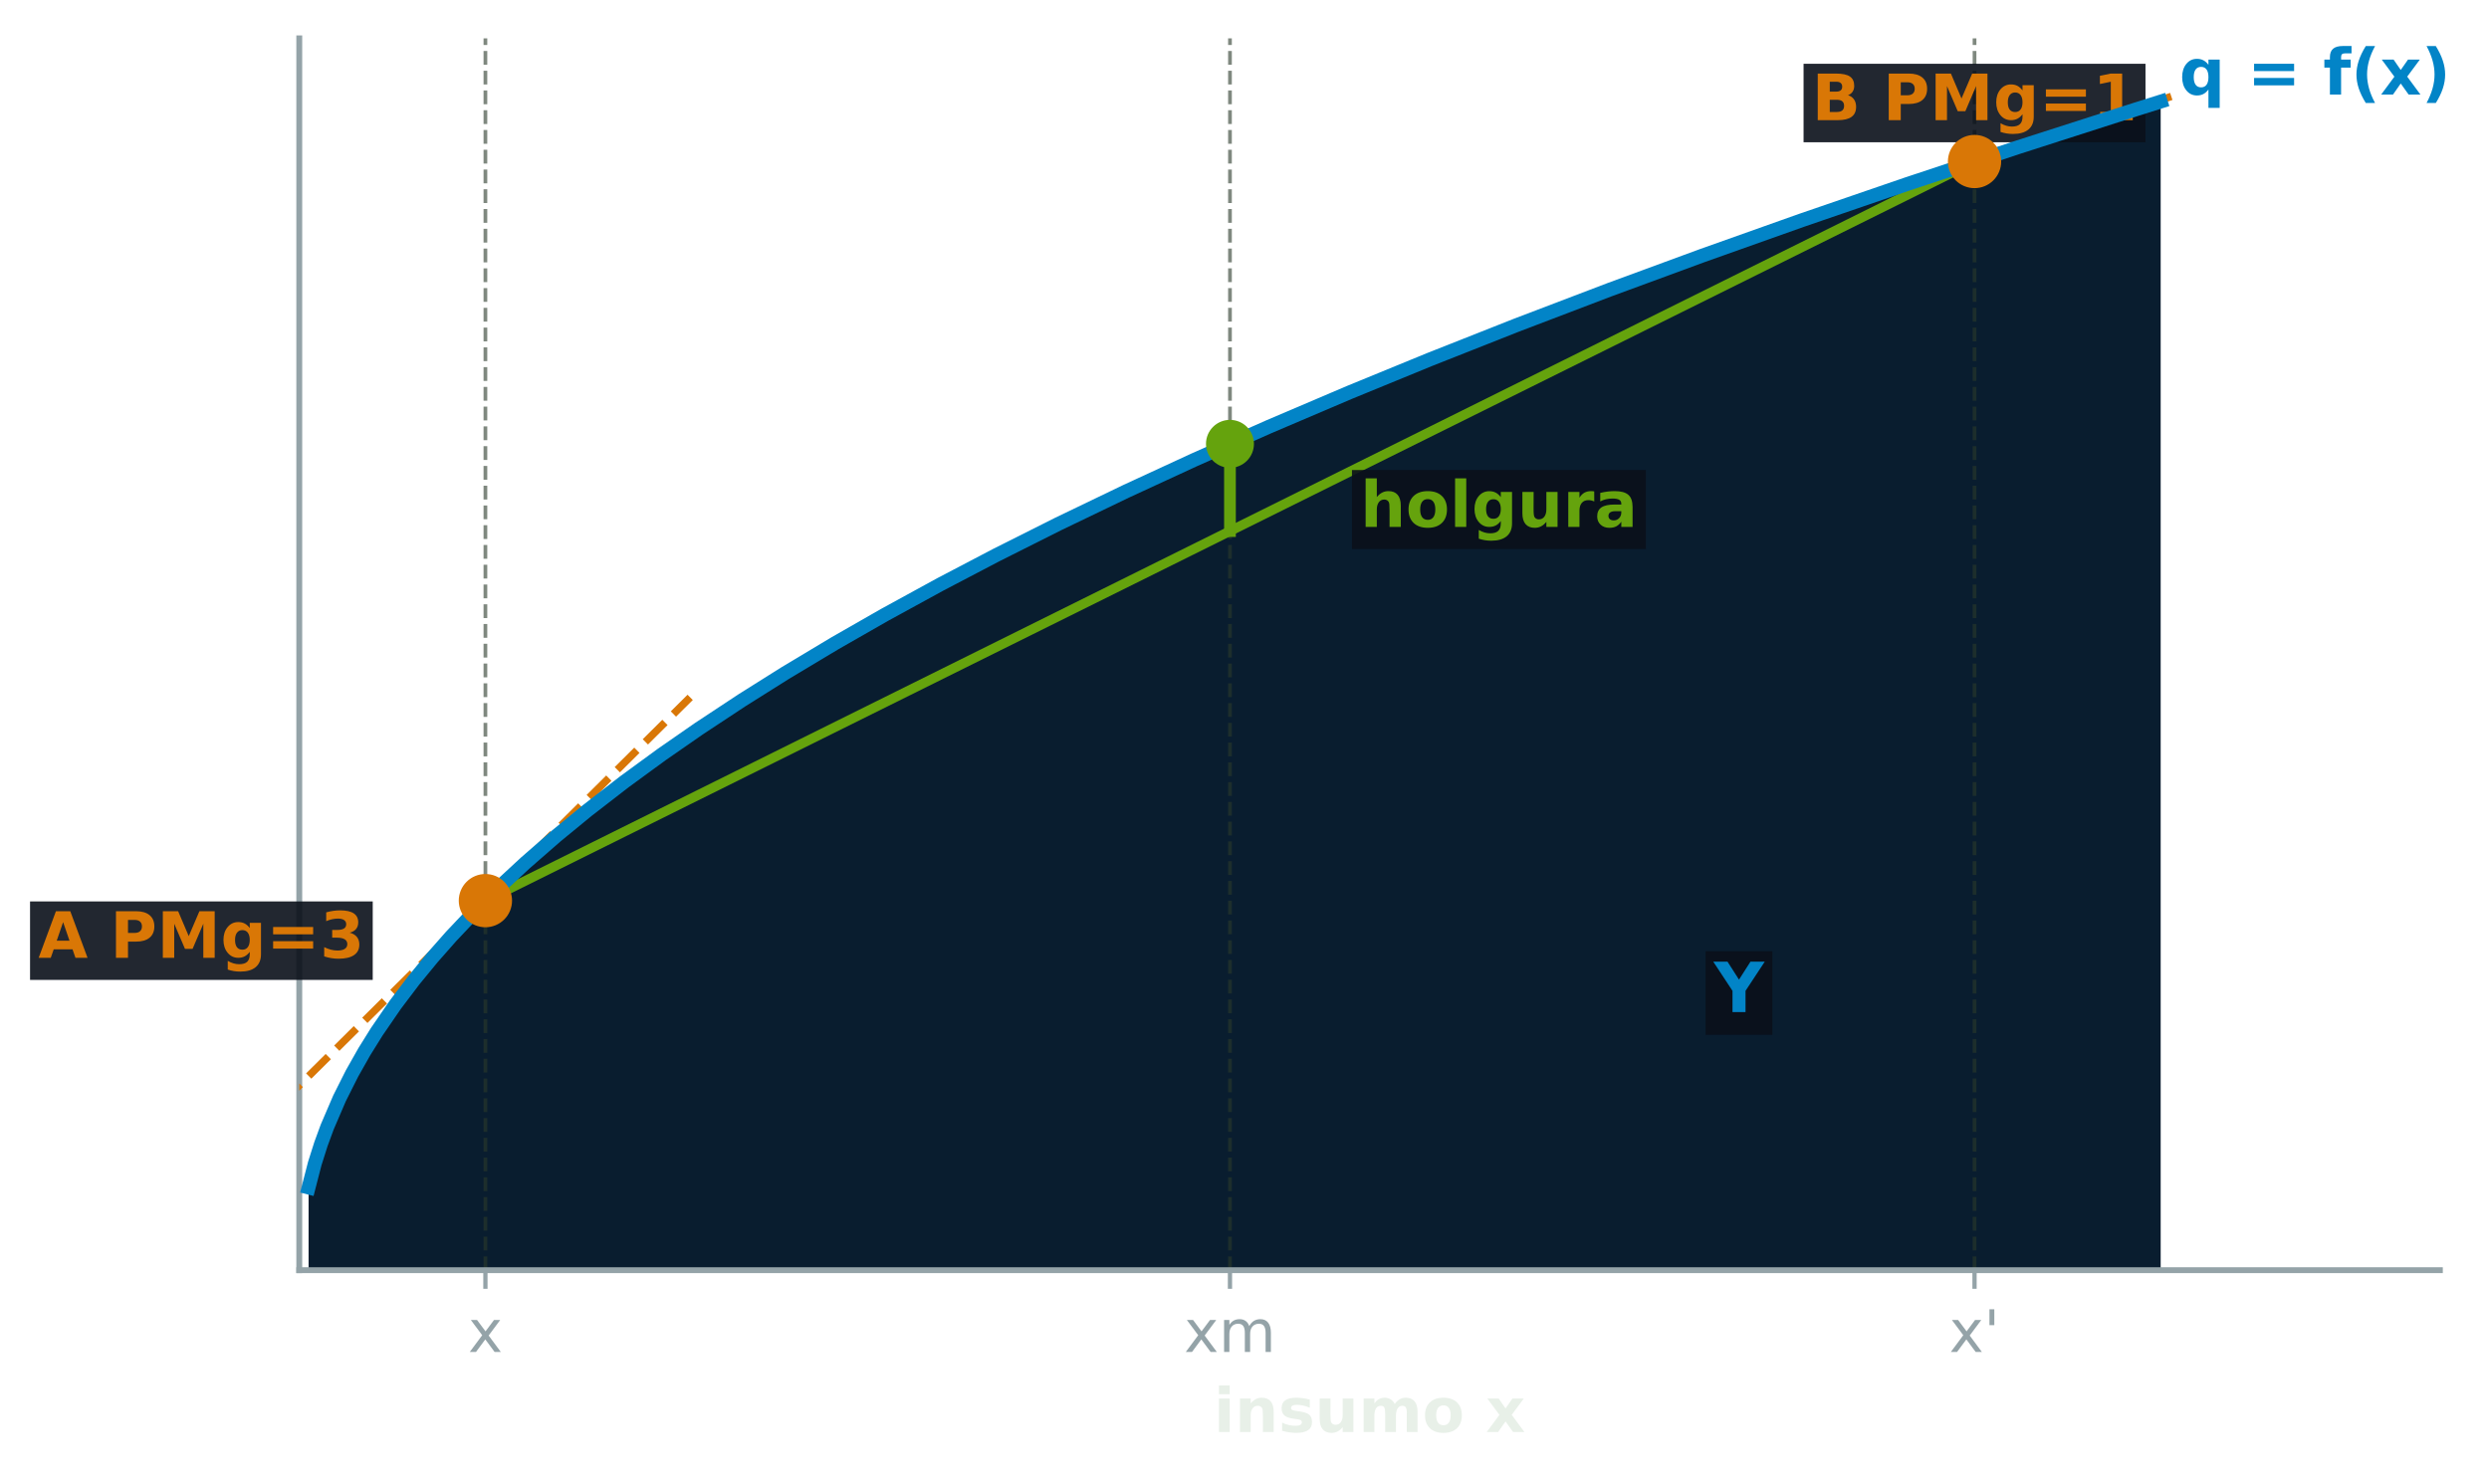
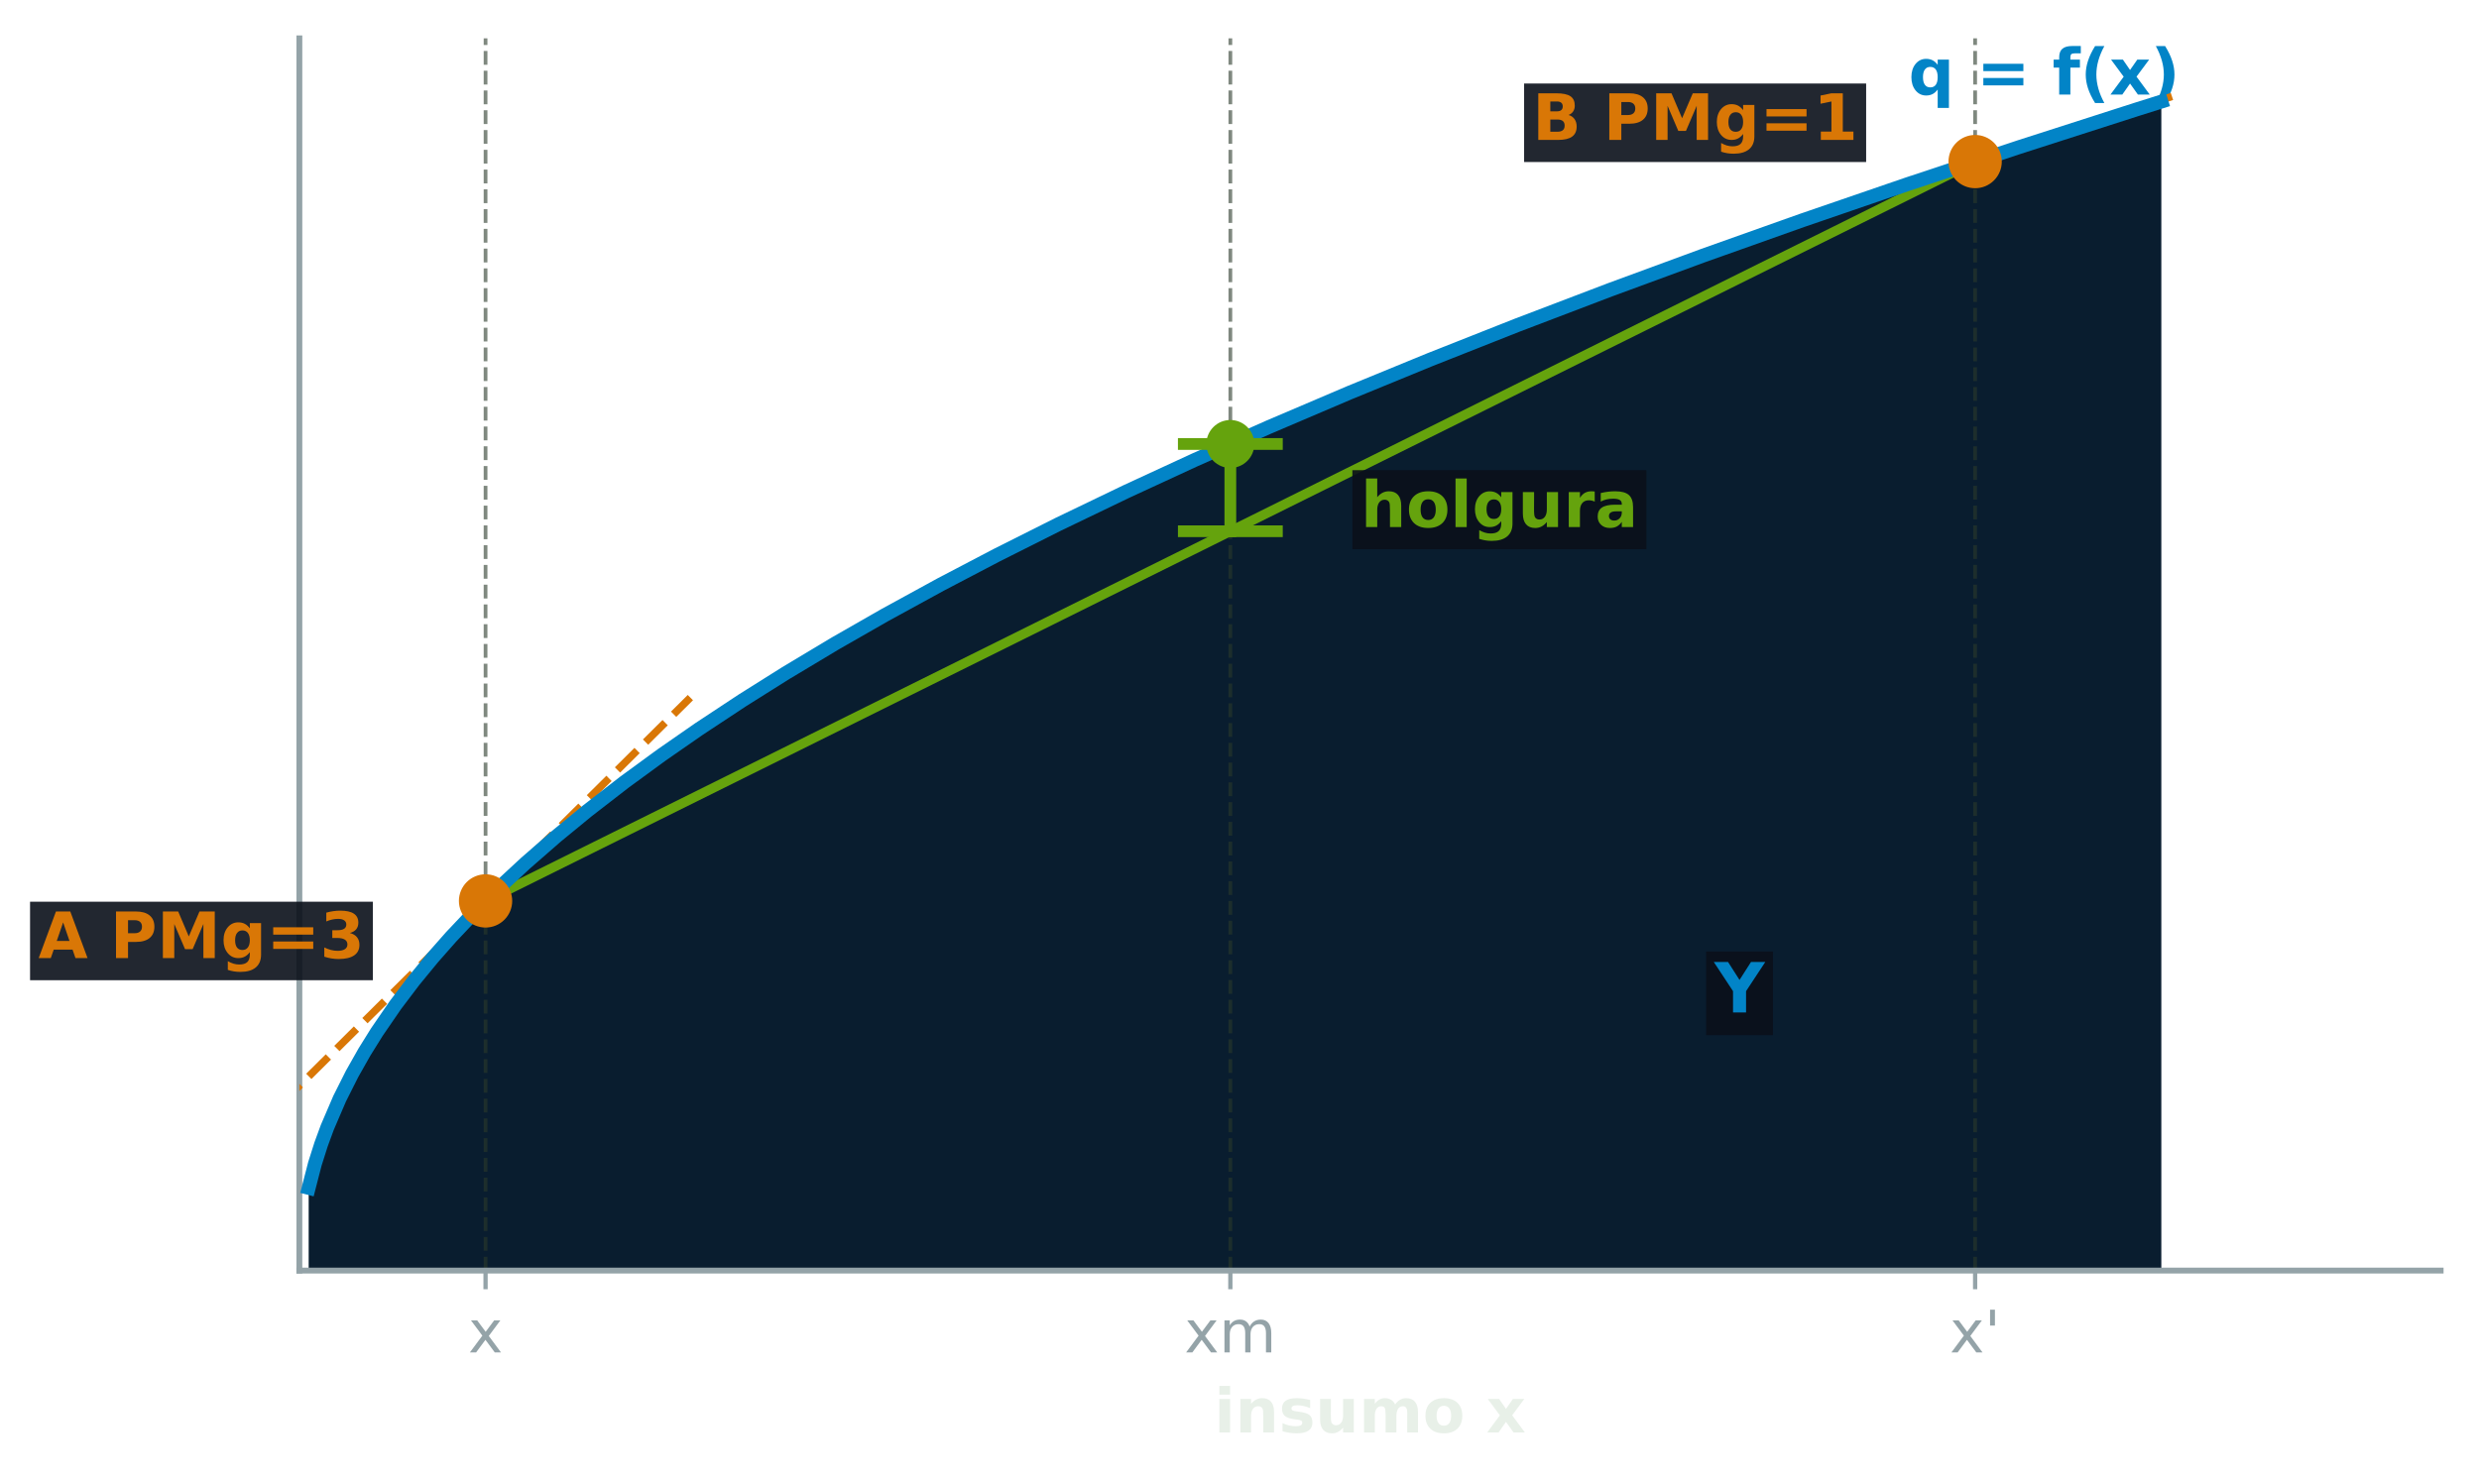
- <svg xmlns="http://www.w3.org/2000/svg" xmlns:xlink="http://www.w3.org/1999/xlink" width="467.148pt" height="278.44pt" viewBox="0 0 467.148 278.44" version="1.1">
+ <svg xmlns="http://www.w3.org/2000/svg" xmlns:xlink="http://www.w3.org/1999/xlink" width="465.129pt" height="278.44pt" viewBox="0 0 465.129 278.44" version="1.1">
  <defs>
    <style type="text/css">*{stroke-linejoin: round; stroke-linecap: butt}</style>
  </defs>
  <g id="figure_1">
    <g id="patch_1">
-       <path d="M 0 278.44  L 467.148 278.44  L 467.148 0  L 0 0  L 0 278.44  z " style="fill: none; opacity: 0" />
+       <path d="M 0 278.44  L 465.129 278.44  L 465.129 0  L 0 0  L 0 278.44  z " style="fill: none; opacity: 0" />
    </g>
    <g id="axes_1">
      <g id="patch_2">
        <path d="M 56.169 238.464  L 457.929 238.464  L 457.929 7.2  L 56.169 7.2  L 56.169 238.464  z " style="fill: none" />
      </g>
      <g id="PolyCollection_1">
        <path d="M 57.916 222.95  L 57.916 238.464  L 59.078 238.464  L 60.241 238.464  L 61.403 238.464  L 62.566 238.464  L 63.728 238.464  L 64.891 238.464  L 66.054 238.464  L 67.216 238.464  L 68.379 238.464  L 69.541 238.464  L 70.704 238.464  L 71.866 238.464  L 73.029 238.464  L 74.192 238.464  L 75.354 238.464  L 76.517 238.464  L 77.679 238.464  L 78.842 238.464  L 80.004 238.464  L 81.167 238.464  L 82.33 238.464  L 83.492 238.464  L 84.655 238.464  L 85.817 238.464  L 86.98 238.464  L 88.142 238.464  L 89.305 238.464  L 90.468 238.464  L 91.63 238.464  L 92.793 238.464  L 93.955 238.464  L 95.118 238.464  L 96.281 238.464  L 97.443 238.464  L 98.606 238.464  L 99.768 238.464  L 100.931 238.464  L 102.093 238.464  L 103.256 238.464  L 104.419 238.464  L 105.581 238.464  L 106.744 238.464  L 107.906 238.464  L 109.069 238.464  L 110.231 238.464  L 111.394 238.464  L 112.557 238.464  L 113.719 238.464  L 114.882 238.464  L 116.044 238.464  L 117.207 238.464  L 118.369 238.464  L 119.532 238.464  L 120.695 238.464  L 121.857 238.464  L 123.02 238.464  L 124.182 238.464  L 125.345 238.464  L 126.507 238.464  L 127.67 238.464  L 128.833 238.464  L 129.995 238.464  L 131.158 238.464  L 132.32 238.464  L 133.483 238.464  L 134.645 238.464  L 135.808 238.464  L 136.971 238.464  L 138.133 238.464  L 139.296 238.464  L 140.458 238.464  L 141.621 238.464  L 142.783 238.464  L 143.946 238.464  L 145.109 238.464  L 146.271 238.464  L 147.434 238.464  L 148.596 238.464  L 149.759 238.464  L 150.922 238.464  L 152.084 238.464  L 153.247 238.464  L 154.409 238.464  L 155.572 238.464  L 156.734 238.464  L 157.897 238.464  L 159.06 238.464  L 160.222 238.464  L 161.385 238.464  L 162.547 238.464  L 163.71 238.464  L 164.872 238.464  L 166.035 238.464  L 167.198 238.464  L 168.36 238.464  L 169.523 238.464  L 170.685 238.464  L 171.848 238.464  L 173.01 238.464  L 174.173 238.464  L 175.336 238.464  L 176.498 238.464  L 177.661 238.464  L 178.823 238.464  L 179.986 238.464  L 181.148 238.464  L 182.311 238.464  L 183.474 238.464  L 184.636 238.464  L 185.799 238.464  L 186.961 238.464  L 188.124 238.464  L 189.286 238.464  L 190.449 238.464  L 191.612 238.464  L 192.774 238.464  L 193.937 238.464  L 195.099 238.464  L 196.262 238.464  L 197.424 238.464  L 198.587 238.464  L 199.75 238.464  L 200.912 238.464  L 202.075 238.464  L 203.237 238.464  L 204.4 238.464  L 205.562 238.464  L 206.725 238.464  L 207.888 238.464  L 209.05 238.464  L 210.213 238.464  L 211.375 238.464  L 212.538 238.464  L 213.701 238.464  L 214.863 238.464  L 216.026 238.464  L 217.188 238.464  L 218.351 238.464  L 219.513 238.464  L 220.676 238.464  L 221.839 238.464  L 223.001 238.464  L 224.164 238.464  L 225.326 238.464  L 226.489 238.464  L 227.651 238.464  L 228.814 238.464  L 229.977 238.464  L 231.139 238.464  L 232.302 238.464  L 233.464 238.464  L 234.627 238.464  L 235.789 238.464  L 236.952 238.464  L 238.115 238.464  L 239.277 238.464  L 240.44 238.464  L 241.602 238.464  L 242.765 238.464  L 243.927 238.464  L 245.09 238.464  L 246.253 238.464  L 247.415 238.464  L 248.578 238.464  L 249.74 238.464  L 250.903 238.464  L 252.065 238.464  L 253.228 238.464  L 254.391 238.464  L 255.553 238.464  L 256.716 238.464  L 257.878 238.464  L 259.041 238.464  L 260.203 238.464  L 261.366 238.464  L 262.529 238.464  L 263.691 238.464  L 264.854 238.464  L 266.016 238.464  L 267.179 238.464  L 268.342 238.464  L 269.504 238.464  L 270.667 238.464  L 271.829 238.464  L 272.992 238.464  L 274.154 238.464  L 275.317 238.464  L 276.48 238.464  L 277.642 238.464  L 278.805 238.464  L 279.967 238.464  L 281.13 238.464  L 282.292 238.464  L 283.455 238.464  L 284.618 238.464  L 285.78 238.464  L 286.943 238.464  L 288.105 238.464  L 289.268 238.464  L 290.43 238.464  L 291.593 238.464  L 292.756 238.464  L 293.918 238.464  L 295.081 238.464  L 296.243 238.464  L 297.406 238.464  L 298.568 238.464  L 299.731 238.464  L 300.894 238.464  L 302.056 238.464  L 303.219 238.464  L 304.381 238.464  L 305.544 238.464  L 306.706 238.464  L 307.869 238.464  L 309.032 238.464  L 310.194 238.464  L 311.357 238.464  L 312.519 238.464  L 313.682 238.464  L 314.844 238.464  L 316.007 238.464  L 317.17 238.464  L 318.332 238.464  L 319.495 238.464  L 320.657 238.464  L 321.82 238.464  L 322.983 238.464  L 324.145 238.464  L 325.308 238.464  L 326.47 238.464  L 327.633 238.464  L 328.795 238.464  L 329.958 238.464  L 331.121 238.464  L 332.283 238.464  L 333.446 238.464  L 334.608 238.464  L 335.771 238.464  L 336.933 238.464  L 338.096 238.464  L 339.259 238.464  L 340.421 238.464  L 341.584 238.464  L 342.746 238.464  L 343.909 238.464  L 345.071 238.464  L 346.234 238.464  L 347.397 238.464  L 348.559 238.464  L 349.722 238.464  L 350.884 238.464  L 352.047 238.464  L 353.209 238.464  L 354.372 238.464  L 355.535 238.464  L 356.697 238.464  L 357.86 238.464  L 359.022 238.464  L 360.185 238.464  L 361.347 238.464  L 362.51 238.464  L 363.673 238.464  L 364.835 238.464  L 365.998 238.464  L 367.16 238.464  L 368.323 238.464  L 369.485 238.464  L 370.648 238.464  L 371.811 238.464  L 372.973 238.464  L 374.136 238.464  L 375.298 238.464  L 376.461 238.464  L 377.624 238.464  L 378.786 238.464  L 379.949 238.464  L 381.111 238.464  L 382.274 238.464  L 383.436 238.464  L 384.599 238.464  L 385.762 238.464  L 386.924 238.464  L 388.087 238.464  L 389.249 238.464  L 390.412 238.464  L 391.574 238.464  L 392.737 238.464  L 393.9 238.464  L 395.062 238.464  L 396.225 238.464  L 397.387 238.464  L 398.55 238.464  L 399.712 238.464  L 400.875 238.464  L 402.038 238.464  L 403.2 238.464  L 404.363 238.464  L 405.525 238.464  L 405.525 19.068  L 405.525 19.068  L 404.363 19.433  L 403.2 19.799  L 402.038 20.166  L 400.875 20.533  L 399.712 20.901  L 398.55 21.269  L 397.387 21.638  L 396.225 22.008  L 395.062 22.378  L 393.9 22.749  L 392.737 23.121  L 391.574 23.493  L 390.412 23.866  L 389.249 24.239  L 388.087 24.614  L 386.924 24.988  L 385.762 25.364  L 384.599 25.74  L 383.436 26.117  L 382.274 26.494  L 381.111 26.873  L 379.949 27.251  L 378.786 27.631  L 377.624 28.011  L 376.461 28.392  L 375.298 28.774  L 374.136 29.156  L 372.973 29.539  L 371.811 29.923  L 370.648 30.307  L 369.485 30.692  L 368.323 31.078  L 367.16 31.465  L 365.998 31.852  L 364.835 32.24  L 363.673 32.629  L 362.51 33.018  L 361.347 33.408  L 360.185 33.799  L 359.022 34.191  L 357.86 34.583  L 356.697 34.977  L 355.535 35.371  L 354.372 35.765  L 353.209 36.161  L 352.047 36.557  L 350.884 36.954  L 349.722 37.352  L 348.559 37.751  L 347.397 38.15  L 346.234 38.55  L 345.071 38.951  L 343.909 39.353  L 342.746 39.756  L 341.584 40.159  L 340.421 40.563  L 339.259 40.969  L 338.096 41.375  L 336.933 41.781  L 335.771 42.189  L 334.608 42.597  L 333.446 43.007  L 332.283 43.417  L 331.121 43.828  L 329.958 44.24  L 328.795 44.653  L 327.633 45.066  L 326.47 45.481  L 325.308 45.896  L 324.145 46.313  L 322.983 46.73  L 321.82 47.148  L 320.657 47.567  L 319.495 47.987  L 318.332 48.408  L 317.17 48.83  L 316.007 49.253  L 314.844 49.677  L 313.682 50.101  L 312.519 50.527  L 311.357 50.954  L 310.194 51.381  L 309.032 51.81  L 307.869 52.24  L 306.706 52.67  L 305.544 53.102  L 304.381 53.534  L 303.219 53.968  L 302.056 54.402  L 300.894 54.838  L 299.731 55.275  L 298.568 55.713  L 297.406 56.151  L 296.243 56.591  L 295.081 57.032  L 293.918 57.474  L 292.756 57.917  L 291.593 58.361  L 290.43 58.806  L 289.268 59.253  L 288.105 59.7  L 286.943 60.149  L 285.78 60.599  L 284.618 61.049  L 283.455 61.501  L 282.292 61.955  L 281.13 62.409  L 279.967 62.864  L 278.805 63.321  L 277.642 63.779  L 276.48 64.238  L 275.317 64.698  L 274.154 65.16  L 272.992 65.623  L 271.829 66.087  L 270.667 66.552  L 269.504 67.018  L 268.342 67.486  L 267.179 67.955  L 266.016 68.426  L 264.854 68.897  L 263.691 69.37  L 262.529 69.845  L 261.366 70.32  L 260.203 70.797  L 259.041 71.276  L 257.878 71.755  L 256.716 72.236  L 255.553 72.719  L 254.391 73.203  L 253.228 73.688  L 252.065 74.175  L 250.903 74.663  L 249.74 75.153  L 248.578 75.644  L 247.415 76.137  L 246.253 76.631  L 245.09 77.127  L 243.927 77.624  L 242.765 78.122  L 241.602 78.623  L 240.44 79.125  L 239.277 79.628  L 238.115 80.133  L 236.952 80.64  L 235.789 81.148  L 234.627 81.658  L 233.464 82.169  L 232.302 82.683  L 231.139 83.198  L 229.977 83.714  L 228.814 84.233  L 227.651 84.753  L 226.489 85.275  L 225.326 85.799  L 224.164 86.324  L 223.001 86.852  L 221.839 87.381  L 220.676 87.912  L 219.513 88.445  L 218.351 88.979  L 217.188 89.516  L 216.026 90.055  L 214.863 90.596  L 213.701 91.138  L 212.538 91.683  L 211.375 92.229  L 210.213 92.778  L 209.05 93.329  L 207.888 93.882  L 206.725 94.437  L 205.562 94.994  L 204.4 95.553  L 203.237 96.115  L 202.075 96.679  L 200.912 97.245  L 199.75 97.813  L 198.587 98.383  L 197.424 98.956  L 196.262 99.532  L 195.099 100.109  L 193.937 100.689  L 192.774 101.272  L 191.612 101.857  L 190.449 102.445  L 189.286 103.035  L 188.124 103.627  L 186.961 104.223  L 185.799 104.821  L 184.636 105.421  L 183.474 106.025  L 182.311 106.631  L 181.148 107.24  L 179.986 107.851  L 178.823 108.466  L 177.661 109.084  L 176.498 109.704  L 175.336 110.328  L 174.173 110.954  L 173.01 111.584  L 171.848 112.217  L 170.685 112.853  L 169.523 113.492  L 168.36 114.134  L 167.198 114.78  L 166.035 115.429  L 164.872 116.082  L 163.71 116.738  L 162.547 117.398  L 161.385 118.061  L 160.222 118.729  L 159.06 119.399  L 157.897 120.074  L 156.734 120.752  L 155.572 121.435  L 154.409 122.121  L 153.247 122.812  L 152.084 123.506  L 150.922 124.205  L 149.759 124.908  L 148.596 125.616  L 147.434 126.327  L 146.271 127.044  L 145.109 127.765  L 143.946 128.491  L 142.783 129.222  L 141.621 129.957  L 140.458 130.698  L 139.296 131.444  L 138.133 132.195  L 136.971 132.951  L 135.808 133.713  L 134.645 134.48  L 133.483 135.253  L 132.32 136.032  L 131.158 136.817  L 129.995 137.608  L 128.833 138.406  L 127.67 139.209  L 126.507 140.019  L 125.345 140.836  L 124.182 141.66  L 123.02 142.491  L 121.857 143.329  L 120.695 144.175  L 119.532 145.028  L 118.369 145.889  L 117.207 146.759  L 116.044 147.636  L 114.882 148.522  L 113.719 149.417  L 112.557 150.321  L 111.394 151.234  L 110.231 152.158  L 109.069 153.091  L 107.906 154.034  L 106.744 154.988  L 105.581 155.953  L 104.419 156.929  L 103.256 157.918  L 102.093 158.918  L 100.931 159.931  L 99.768 160.958  L 98.606 161.998  L 97.443 163.053  L 96.281 164.123  L 95.118 165.208  L 93.955 166.309  L 92.793 167.428  L 91.63 168.565  L 90.468 169.72  L 89.305 170.895  L 88.142 172.091  L 86.98 173.309  L 85.817 174.55  L 84.655 175.816  L 83.492 177.107  L 82.33 178.427  L 81.167 179.776  L 80.004 181.157  L 78.842 182.572  L 77.679 184.024  L 76.517 185.515  L 75.354 187.05  L 74.192 188.632  L 73.029 190.266  L 71.866 191.958  L 70.704 193.713  L 69.541 195.54  L 68.379 197.448  L 67.216 199.45  L 66.054 201.56  L 64.891 203.798  L 63.728 206.191  L 62.566 208.776  L 61.403 211.609  L 60.241 214.778  L 59.078 218.443  L 57.916 222.95  z " clip-path="url(#p5b624c481e)" style="fill: #091d2f" />
      </g>
      <g id="matplotlib.axis_1">
        <g id="xtick_1">
          <g id="line2d_1">
            <path d="M 91.104 238.464  L 91.104 7.2  " clip-path="url(#p5b624c481e)" style="fill: none; stroke-dasharray: 2.59,1.12; stroke-dashoffset: 0; stroke: #2a3a2a; stroke-opacity: 0.6; stroke-width: 0.7" />
          </g>
          <g id="line2d_2">
            <defs>
              <path id="m409fbe080f" d="M 0 0  L 0 3.5  " style="stroke: #94a3a8; stroke-width: 0.8" />
            </defs>
            <g>
              <use xlink:href="#m409fbe080f" x="91.104" y="238.464" style="fill: #94a3a8; stroke: #94a3a8; stroke-width: 0.8" />
            </g>
          </g>
          <g id="text_1">
            <g style="fill: #94a3a8" transform="translate(87.84911 253.8223) scale(0.11 -0.11)">
              <defs>
                <path id="DejaVuSans-78" d="M 3513 3500  L 2247 1797  L 3578 0  L 2900 0  L 1881 1375  L 863 0  L 184 0  L 1544 1831  L 300 3500  L 978 3500  L 1906 2253  L 2834 3500  L 3513 3500  z " transform="scale(0.015625)" />
              </defs>
              <use xlink:href="#DejaVuSans-78" />
            </g>
          </g>
        </g>
        <g id="xtick_2">
          <g id="line2d_3">
            <path d="M 230.847 238.464  L 230.847 7.2  " clip-path="url(#p5b624c481e)" style="fill: none; stroke-dasharray: 2.59,1.12; stroke-dashoffset: 0; stroke: #2a3a2a; stroke-opacity: 0.6; stroke-width: 0.7" />
          </g>
          <g id="line2d_4">
            <g>
              <use xlink:href="#m409fbe080f" x="230.847" y="238.464" style="fill: #94a3a8; stroke: #94a3a8; stroke-width: 0.8" />
            </g>
          </g>
          <g id="text_2">
            <g style="fill: #94a3a8" transform="translate(222.2344 253.8223) scale(0.11 -0.11)">
              <defs>
                <path id="DejaVuSans-6d" d="M 3328 2828  Q 3544 3216 3844 3400  Q 4144 3584 4550 3584  Q 5097 3584 5394 3201  Q 5691 2819 5691 2113  L 5691 0  L 5113 0  L 5113 2094  Q 5113 2597 4934 2840  Q 4756 3084 4391 3084  Q 3944 3084 3684 2787  Q 3425 2491 3425 1978  L 3425 0  L 2847 0  L 2847 2094  Q 2847 2600 2669 2842  Q 2491 3084 2119 3084  Q 1678 3084 1418 2786  Q 1159 2488 1159 1978  L 1159 0  L 581 0  L 581 3500  L 1159 3500  L 1159 2956  Q 1356 3278 1631 3431  Q 1906 3584 2284 3584  Q 2666 3584 2933 3390  Q 3200 3197 3328 2828  z " transform="scale(0.015625)" />
              </defs>
              <use xlink:href="#DejaVuSans-78" />
              <use xlink:href="#DejaVuSans-6d" x="59.18" />
            </g>
          </g>
        </g>
        <g id="xtick_3">
          <g id="line2d_5">
            <path d="M 370.59 238.464  L 370.59 7.2  " clip-path="url(#p5b624c481e)" style="fill: none; stroke-dasharray: 2.59,1.12; stroke-dashoffset: 0; stroke: #2a3a2a; stroke-opacity: 0.6; stroke-width: 0.7" />
          </g>
          <g id="line2d_6">
            <g>
              <use xlink:href="#m409fbe080f" x="370.59" y="238.464" style="fill: #94a3a8; stroke: #94a3a8; stroke-width: 0.8" />
            </g>
          </g>
          <g id="text_3">
            <g style="fill: #94a3a8" transform="translate(365.8227 253.8223) scale(0.11 -0.11)">
              <defs>
                <path id="DejaVuSans-27" d="M 1147 4666  L 1147 2931  L 616 2931  L 616 4666  L 1147 4666  z " transform="scale(0.015625)" />
              </defs>
              <use xlink:href="#DejaVuSans-78" />
              <use xlink:href="#DejaVuSans-27" x="59.18" />
            </g>
          </g>
        </g>
        <g id="text_4">
          <g style="fill: #e8f0e8" transform="translate(227.8163 268.8481) scale(0.115 -0.115)">
            <defs>
              <path id="DejaVuSans-Bold-69" d="M 538 3500  L 1656 3500  L 1656 0  L 538 0  L 538 3500  z M 538 4863  L 1656 4863  L 1656 3950  L 538 3950  L 538 4863  z " transform="scale(0.015625)" />
              <path id="DejaVuSans-Bold-6e" d="M 4056 2131  L 4056 0  L 2931 0  L 2931 347  L 2931 1631  Q 2931 2084 2911 2256  Q 2891 2428 2841 2509  Q 2775 2619 2662 2680  Q 2550 2741 2406 2741  Q 2056 2741 1856 2470  Q 1656 2200 1656 1722  L 1656 0  L 538 0  L 538 3500  L 1656 3500  L 1656 2988  Q 1909 3294 2193 3439  Q 2478 3584 2822 3584  Q 3428 3584 3742 3212  Q 4056 2841 4056 2131  z " transform="scale(0.015625)" />
              <path id="DejaVuSans-Bold-73" d="M 3272 3391  L 3272 2541  Q 2913 2691 2578 2766  Q 2244 2841 1947 2841  Q 1628 2841 1473 2761  Q 1319 2681 1319 2516  Q 1319 2381 1436 2309  Q 1553 2238 1856 2203  L 2053 2175  Q 2913 2066 3209 1816  Q 3506 1566 3506 1031  Q 3506 472 3093 190  Q 2681 -91 1863 -91  Q 1516 -91 1145 -36  Q 775 19 384 128  L 384 978  Q 719 816 1070 734  Q 1422 653 1784 653  Q 2113 653 2278 743  Q 2444 834 2444 1013  Q 2444 1163 2330 1236  Q 2216 1309 1875 1350  L 1678 1375  Q 931 1469 631 1722  Q 331 1975 331 2491  Q 331 3047 712 3315  Q 1094 3584 1881 3584  Q 2191 3584 2531 3537  Q 2872 3491 3272 3391  z " transform="scale(0.015625)" />
              <path id="DejaVuSans-Bold-75" d="M 500 1363  L 500 3500  L 1625 3500  L 1625 3150  Q 1625 2866 1622 2436  Q 1619 2006 1619 1863  Q 1619 1441 1641 1255  Q 1663 1069 1716 984  Q 1784 875 1895 815  Q 2006 756 2150 756  Q 2500 756 2700 1025  Q 2900 1294 2900 1772  L 2900 3500  L 4019 3500  L 4019 0  L 2900 0  L 2900 506  Q 2647 200 2364 54  Q 2081 -91 1741 -91  Q 1134 -91 817 281  Q 500 653 500 1363  z " transform="scale(0.015625)" />
              <path id="DejaVuSans-Bold-6d" d="M 3781 2919  Q 3994 3244 4286 3414  Q 4578 3584 4928 3584  Q 5531 3584 5847 3212  Q 6163 2841 6163 2131  L 6163 0  L 5038 0  L 5038 1825  Q 5041 1866 5042 1909  Q 5044 1953 5044 2034  Q 5044 2406 4934 2573  Q 4825 2741 4581 2741  Q 4263 2741 4089 2478  Q 3916 2216 3909 1719  L 3909 0  L 2784 0  L 2784 1825  Q 2784 2406 2684 2573  Q 2584 2741 2328 2741  Q 2006 2741 1831 2477  Q 1656 2213 1656 1722  L 1656 0  L 531 0  L 531 3500  L 1656 3500  L 1656 2988  Q 1863 3284 2130 3434  Q 2397 3584 2719 3584  Q 3081 3584 3359 3409  Q 3638 3234 3781 2919  z " transform="scale(0.015625)" />
              <path id="DejaVuSans-Bold-6f" d="M 2203 2784  Q 1831 2784 1636 2517  Q 1441 2250 1441 1747  Q 1441 1244 1636 976  Q 1831 709 2203 709  Q 2569 709 2762 976  Q 2956 1244 2956 1747  Q 2956 2250 2762 2517  Q 2569 2784 2203 2784  z M 2203 3584  Q 3106 3584 3614 3096  Q 4122 2609 4122 1747  Q 4122 884 3614 396  Q 3106 -91 2203 -91  Q 1297 -91 786 396  Q 275 884 275 1747  Q 275 2609 786 3096  Q 1297 3584 2203 3584  z " transform="scale(0.015625)" />
              <path id="DejaVuSans-Bold-20" transform="scale(0.015625)" />
              <path id="DejaVuSans-Bold-78" d="M 1422 1791  L 159 3500  L 1344 3500  L 2059 2463  L 2784 3500  L 3969 3500  L 2706 1797  L 4031 0  L 2847 0  L 2059 1106  L 1281 0  L 97 0  L 1422 1791  z " transform="scale(0.015625)" />
            </defs>
            <use xlink:href="#DejaVuSans-Bold-69" />
            <use xlink:href="#DejaVuSans-Bold-6e" x="34.277" />
            <use xlink:href="#DejaVuSans-Bold-73" x="105.469" />
            <use xlink:href="#DejaVuSans-Bold-75" x="164.99" />
            <use xlink:href="#DejaVuSans-Bold-6d" x="236.182" />
            <use xlink:href="#DejaVuSans-Bold-6f" x="340.381" />
            <use xlink:href="#DejaVuSans-Bold-20" x="409.082" />
            <use xlink:href="#DejaVuSans-Bold-78" x="443.896" />
          </g>
        </g>
      </g>
      <g id="matplotlib.axis_2" />
      <g id="patch_3">
        <path d="M 56.169 238.464  L 56.169 7.2  " style="fill: none; stroke: #94a3a8; stroke-width: 1.1; stroke-linejoin: miter; stroke-linecap: square" />
      </g>
      <g id="patch_4">
        <path d="M 56.169 238.464  L 457.929 238.464  " style="fill: none; stroke: #94a3a8; stroke-width: 1.1; stroke-linejoin: miter; stroke-linecap: square" />
      </g>
-       <g id="text_5">
-         <g style="fill: #0284c7" transform="translate(409.0189 17.75368) scale(0.12 -0.12)">
+       <g id="end-label">
+         <g style="fill: #0284c7" transform="translate(358.0901 17.75368) scale(0.12 -0.12)">
          <defs>
            <path id="DejaVuSans-Bold-71" d="M 2181 2772  Q 1825 2772 1636 2509  Q 1447 2247 1447 1747  Q 1447 1247 1636 984  Q 1825 722 2181 722  Q 2541 722 2730 984  Q 2919 1247 2919 1747  Q 2919 2247 2730 2509  Q 2541 2772 2181 2772  z M 2919 506  Q 2688 197 2409 53  Q 2131 -91 1766 -91  Q 1119 -91 703 423  Q 288 938 288 1747  Q 288 2556 703 3067  Q 1119 3578 1766 3578  Q 2131 3578 2409 3434  Q 2688 3291 2919 2981  L 2919 3500  L 4044 3500  L 4044 -1331  L 2919 -1331  L 2919 506  z " transform="scale(0.015625)" />
            <path id="DejaVuSans-Bold-3d" d="M 678 3084  L 4684 3084  L 4684 2350  L 678 2350  L 678 3084  z M 678 1663  L 4684 1663  L 4684 922  L 678 922  L 678 1663  z " transform="scale(0.015625)" />
            <path id="DejaVuSans-Bold-66" d="M 2841 4863  L 2841 4128  L 2222 4128  Q 1984 4128 1890 4042  Q 1797 3956 1797 3744  L 1797 3500  L 2753 3500  L 2753 2700  L 1797 2700  L 1797 0  L 678 0  L 678 2700  L 122 2700  L 122 3500  L 678 3500  L 678 3744  Q 678 4316 997 4589  Q 1316 4863 1984 4863  L 2841 4863  z " transform="scale(0.015625)" />
            <path id="DejaVuSans-Bold-28" d="M 2413 -844  L 1484 -844  Q 1006 -72 778 623  Q 550 1319 550 2003  Q 550 2688 779 3389  Q 1009 4091 1484 4856  L 2413 4856  Q 2013 4116 1813 3408  Q 1613 2700 1613 2009  Q 1613 1319 1811 609  Q 2009 -100 2413 -844  z " transform="scale(0.015625)" />
            <path id="DejaVuSans-Bold-29" d="M 513 -844  Q 913 -100 1113 609  Q 1313 1319 1313 2009  Q 1313 2700 1113 3408  Q 913 4116 513 4856  L 1441 4856  Q 1916 4091 2145 3389  Q 2375 2688 2375 2003  Q 2375 1319 2147 623  Q 1919 -72 1441 -844  L 513 -844  z " transform="scale(0.015625)" />
          </defs>
          <use xlink:href="#DejaVuSans-Bold-71" />
          <use xlink:href="#DejaVuSans-Bold-20" x="71.582" />
          <use xlink:href="#DejaVuSans-Bold-3d" x="106.396" />
          <use xlink:href="#DejaVuSans-Bold-20" x="190.186" />
          <use xlink:href="#DejaVuSans-Bold-66" x="225" />
          <use xlink:href="#DejaVuSans-Bold-28" x="268.506" />
          <use xlink:href="#DejaVuSans-Bold-78" x="314.209" />
          <use xlink:href="#DejaVuSans-Bold-29" x="378.711" />
        </g>
      </g>
-       <g id="text_6">
+       <g id="text_5">
        <g id="patch_5">
          <path d="M 320.12 194.28  L 332.653 194.28  L 332.653 178.579  L 320.12 178.579  z " style="fill: #0a0f1a; opacity: 0.9" />
        </g>
        <g style="fill: #0284c7" transform="translate(321.6797 190.0168) scale(0.13 -0.13)">
          <defs>
            <path id="DejaVuSans-Bold-59" d="M -63 4666  L 1253 4666  L 2316 3003  L 3378 4666  L 4697 4666  L 2919 1966  L 2919 0  L 1716 0  L 1716 1966  L -63 4666  z " transform="scale(0.015625)" />
          </defs>
          <use xlink:href="#DejaVuSans-Bold-59" />
        </g>
      </g>
      <g id="line2d_7">
        <path d="M 52.675 207.243  L 129.534 130.926  " clip-path="url(#p5b624c481e)" style="fill: none; stroke-dasharray: 5.18,2.24; stroke-dashoffset: 0; stroke: #d97706; stroke-width: 1.4" />
      </g>
      <g id="line2d_8">
        <path d="M 332.16 43.046  L 409.019 17.607  " clip-path="url(#p5b624c481e)" style="fill: none; stroke-dasharray: 5.18,2.24; stroke-dashoffset: 0; stroke: #d97706; stroke-width: 1.4" />
      </g>
-       <g id="text_7">
+       <g id="text_6">
        <g id="patch_6">
          <path d="M 5.64 183.968  L 69.956 183.968  L 69.956 169.234  L 5.64 169.234  z " style="fill: #0a0f1a; opacity: 0.9" />
        </g>
        <g style="fill: #d97706" transform="translate(7.2 179.8184) scale(0.12 -0.12)">
          <defs>
            <path id="DejaVuSans-Bold-41" d="M 3419 850  L 1538 850  L 1241 0  L 31 0  L 1759 4666  L 3194 4666  L 4922 0  L 3713 0  L 3419 850  z M 1838 1716  L 3116 1716  L 2478 3572  L 1838 1716  z " transform="scale(0.015625)" />
            <path id="DejaVuSans-Bold-50" d="M 588 4666  L 2584 4666  Q 3475 4666 3951 4270  Q 4428 3875 4428 3144  Q 4428 2409 3951 2014  Q 3475 1619 2584 1619  L 1791 1619  L 1791 0  L 588 0  L 588 4666  z M 1791 3794  L 1791 2491  L 2456 2491  Q 2806 2491 2997 2661  Q 3188 2831 3188 3144  Q 3188 3456 2997 3625  Q 2806 3794 2456 3794  L 1791 3794  z " transform="scale(0.015625)" />
            <path id="DejaVuSans-Bold-4d" d="M 588 4666  L 2119 4666  L 3181 2169  L 4250 4666  L 5778 4666  L 5778 0  L 4641 0  L 4641 3413  L 3566 897  L 2803 897  L 1728 3413  L 1728 0  L 588 0  L 588 4666  z " transform="scale(0.015625)" />
            <path id="DejaVuSans-Bold-67" d="M 2919 594  Q 2688 288 2409 144  Q 2131 0 1766 0  Q 1125 0 706 504  Q 288 1009 288 1791  Q 288 2575 706 3076  Q 1125 3578 1766 3578  Q 2131 3578 2409 3434  Q 2688 3291 2919 2981  L 2919 3500  L 4044 3500  L 4044 353  Q 4044 -491 3511 -936  Q 2978 -1381 1966 -1381  Q 1638 -1381 1331 -1331  Q 1025 -1281 716 -1178  L 716 -306  Q 1009 -475 1290 -558  Q 1572 -641 1856 -641  Q 2406 -641 2662 -400  Q 2919 -159 2919 353  L 2919 594  z M 2181 2772  Q 1834 2772 1640 2515  Q 1447 2259 1447 1791  Q 1447 1309 1634 1061  Q 1822 813 2181 813  Q 2531 813 2725 1069  Q 2919 1325 2919 1791  Q 2919 2259 2725 2515  Q 2531 2772 2181 2772  z " transform="scale(0.015625)" />
            <path id="DejaVuSans-Bold-33" d="M 2981 2516  Q 3453 2394 3698 2092  Q 3944 1791 3944 1325  Q 3944 631 3412 270  Q 2881 -91 1863 -91  Q 1503 -91 1142 -33  Q 781 25 428 141  L 428 1069  Q 766 900 1098 814  Q 1431 728 1753 728  Q 2231 728 2486 893  Q 2741 1059 2741 1369  Q 2741 1688 2480 1852  Q 2219 2016 1709 2016  L 1228 2016  L 1228 2791  L 1734 2791  Q 2188 2791 2409 2933  Q 2631 3075 2631 3366  Q 2631 3634 2415 3781  Q 2200 3928 1806 3928  Q 1516 3928 1219 3862  Q 922 3797 628 3669  L 628 4550  Q 984 4650 1334 4700  Q 1684 4750 2022 4750  Q 2931 4750 3382 4451  Q 3834 4153 3834 3553  Q 3834 3144 3618 2883  Q 3403 2622 2981 2516  z " transform="scale(0.015625)" />
          </defs>
          <use xlink:href="#DejaVuSans-Bold-41" />
          <use xlink:href="#DejaVuSans-Bold-20" x="77.393" />
          <use xlink:href="#DejaVuSans-Bold-50" x="112.207" />
          <use xlink:href="#DejaVuSans-Bold-4d" x="185.498" />
          <use xlink:href="#DejaVuSans-Bold-67" x="285.01" />
          <use xlink:href="#DejaVuSans-Bold-3d" x="356.592" />
          <use xlink:href="#DejaVuSans-Bold-33" x="440.381" />
        </g>
      </g>
-       <g id="text_8">
+       <g id="text_7">
        <g id="patch_7">
-           <path d="M 338.502 26.708  L 402.677 26.708  L 402.677 11.974  L 338.502 11.974  z " style="fill: #0a0f1a; opacity: 0.9" />
-         </g>
-         <g style="fill: #d97706" transform="translate(340.0618 22.55886) scale(0.12 -0.12)">
+           <path d="M 285.965 30.408  L 350.14 30.408  L 350.14 15.675  L 285.965 15.675  z " style="fill: #0a0f1a; opacity: 0.9" />
+         </g>
+         <g style="fill: #d97706" transform="translate(287.5246 26.25908) scale(0.12 -0.12)">
          <defs>
            <path id="DejaVuSans-Bold-42" d="M 2456 2859  Q 2741 2859 2887 2984  Q 3034 3109 3034 3353  Q 3034 3594 2887 3720  Q 2741 3847 2456 3847  L 1791 3847  L 1791 2859  L 2456 2859  z M 2497 819  Q 2859 819 3042 972  Q 3225 1125 3225 1434  Q 3225 1738 3044 1889  Q 2863 2041 2497 2041  L 1791 2041  L 1791 819  L 2497 819  z M 3616 2497  Q 4003 2384 4215 2081  Q 4428 1778 4428 1338  Q 4428 663 3972 331  Q 3516 0 2584 0  L 588 0  L 588 4666  L 2394 4666  Q 3366 4666 3802 4372  Q 4238 4078 4238 3431  Q 4238 3091 4078 2852  Q 3919 2613 3616 2497  z " transform="scale(0.015625)" />
            <path id="DejaVuSans-Bold-31" d="M 750 831  L 1813 831  L 1813 3847  L 722 3622  L 722 4441  L 1806 4666  L 2950 4666  L 2950 831  L 4013 831  L 4013 0  L 750 0  L 750 831  z " transform="scale(0.015625)" />
          </defs>
          <use xlink:href="#DejaVuSans-Bold-42" />
          <use xlink:href="#DejaVuSans-Bold-20" x="76.221" />
          <use xlink:href="#DejaVuSans-Bold-50" x="111.035" />
          <use xlink:href="#DejaVuSans-Bold-4d" x="184.326" />
          <use xlink:href="#DejaVuSans-Bold-67" x="283.838" />
          <use xlink:href="#DejaVuSans-Bold-3d" x="355.42" />
          <use xlink:href="#DejaVuSans-Bold-31" x="439.209" />
        </g>
      </g>
      <g id="line2d_9">
        <path d="M 91.104 169.085  L 370.59 30.326  " clip-path="url(#p5b624c481e)" style="fill: none; stroke: #65a30d; stroke-width: 1.8; stroke-linecap: square" />
      </g>
-       <g id="text_9">
+       <g id="text_8">
        <g id="patch_8">
          <path d="M 253.742 103.072  L 308.91 103.072  L 308.91 88.245  L 253.742 88.245  z " style="fill: #0a0f1a; opacity: 0.9" />
        </g>
        <g style="fill: #65a30d" transform="translate(255.302 98.92285) scale(0.12 -0.12)">
          <defs>
            <path id="DejaVuSans-Bold-68" d="M 4056 2131  L 4056 0  L 2931 0  L 2931 347  L 2931 1625  Q 2931 2084 2911 2256  Q 2891 2428 2841 2509  Q 2775 2619 2662 2680  Q 2550 2741 2406 2741  Q 2056 2741 1856 2470  Q 1656 2200 1656 1722  L 1656 0  L 538 0  L 538 4863  L 1656 4863  L 1656 2988  Q 1909 3294 2193 3439  Q 2478 3584 2822 3584  Q 3428 3584 3742 3212  Q 4056 2841 4056 2131  z " transform="scale(0.015625)" />
            <path id="DejaVuSans-Bold-6c" d="M 538 4863  L 1656 4863  L 1656 0  L 538 0  L 538 4863  z " transform="scale(0.015625)" />
            <path id="DejaVuSans-Bold-72" d="M 3138 2547  Q 2991 2616 2845 2648  Q 2700 2681 2553 2681  Q 2122 2681 1889 2404  Q 1656 2128 1656 1613  L 1656 0  L 538 0  L 538 3500  L 1656 3500  L 1656 2925  Q 1872 3269 2151 3426  Q 2431 3584 2822 3584  Q 2878 3584 2943 3579  Q 3009 3575 3134 3559  L 3138 2547  z " transform="scale(0.015625)" />
            <path id="DejaVuSans-Bold-61" d="M 2106 1575  Q 1756 1575 1579 1456  Q 1403 1338 1403 1106  Q 1403 894 1545 773  Q 1688 653 1941 653  Q 2256 653 2472 879  Q 2688 1106 2688 1447  L 2688 1575  L 2106 1575  z M 3816 1997  L 3816 0  L 2688 0  L 2688 519  Q 2463 200 2181 54  Q 1900 -91 1497 -91  Q 953 -91 614 226  Q 275 544 275 1050  Q 275 1666 698 1953  Q 1122 2241 2028 2241  L 2688 2241  L 2688 2328  Q 2688 2594 2478 2717  Q 2269 2841 1825 2841  Q 1466 2841 1156 2769  Q 847 2697 581 2553  L 581 3406  Q 941 3494 1303 3539  Q 1666 3584 2028 3584  Q 2975 3584 3395 3211  Q 3816 2838 3816 1997  z " transform="scale(0.015625)" />
          </defs>
          <use xlink:href="#DejaVuSans-Bold-68" />
          <use xlink:href="#DejaVuSans-Bold-6f" x="71.191" />
          <use xlink:href="#DejaVuSans-Bold-6c" x="139.893" />
          <use xlink:href="#DejaVuSans-Bold-67" x="174.17" />
          <use xlink:href="#DejaVuSans-Bold-75" x="245.752" />
          <use xlink:href="#DejaVuSans-Bold-72" x="316.943" />
          <use xlink:href="#DejaVuSans-Bold-61" x="366.26" />
        </g>
      </g>
      <g id="line2d_10">
        <path d="M 57.916 222.95  L 59.078 218.443  L 60.241 214.778  L 61.403 211.609  L 63.728 206.191  L 66.054 201.56  L 68.379 197.448  L 70.704 193.713  L 74.192 188.632  L 77.679 184.024  L 81.167 179.776  L 84.655 175.816  L 89.305 170.895  L 93.955 166.309  L 98.606 161.998  L 104.419 156.929  L 110.231 152.158  L 117.207 146.759  L 124.182 141.66  L 131.158 136.817  L 139.296 131.444  L 147.434 126.327  L 156.734 120.752  L 166.035 115.429  L 176.498 109.704  L 186.961 104.223  L 198.587 98.383  L 211.375 92.229  L 224.164 86.324  L 238.115 80.133  L 253.228 73.688  L 268.342 67.486  L 284.618 61.049  L 302.056 54.402  L 319.495 47.987  L 338.096 41.375  L 357.86 34.583  L 378.786 27.631  L 400.875 20.533  L 405.525 19.068  L 405.525 19.068  " clip-path="url(#p5b624c481e)" style="fill: none; stroke: #0284c7; stroke-width: 2.6; stroke-linecap: square" />
      </g>
      <g id="line2d_11">
        <defs>
          <path id="m9be37b8112" d="M 0 4.5  C 1.193 4.5 2.338 4.026 3.182 3.182  C 4.026 2.338 4.5 1.193 4.5 0  C 4.5 -1.193 4.026 -2.338 3.182 -3.182  C 2.338 -4.026 1.193 -4.5 0 -4.5  C -1.193 -4.5 -2.338 -4.026 -3.182 -3.182  C -4.026 -2.338 -4.5 -1.193 -4.5 0  C -4.5 1.193 -4.026 2.338 -3.182 3.182  C -2.338 4.026 -1.193 4.5 0 4.5  z " style="stroke: #d97706" />
        </defs>
        <g clip-path="url(#p5b624c481e)">
          <use xlink:href="#m9be37b8112" x="91.104" y="169.085" style="fill: #d97706; stroke: #d97706" />
        </g>
      </g>
      <g id="line2d_12">
        <g clip-path="url(#p5b624c481e)">
          <use xlink:href="#m9be37b8112" x="370.59" y="30.326" style="fill: #d97706; stroke: #d97706" />
        </g>
      </g>
      <g id="line2d_13">
        <path d="M 230.847 99.706  L 230.847 83.327  " clip-path="url(#p5b624c481e)" style="fill: none; stroke: #65a30d; stroke-width: 2.2; stroke-linecap: square" />
      </g>
      <g id="line2d_14">
+         <path d="M 222.113 99.706  L 239.581 99.706  " clip-path="url(#p5b624c481e)" style="fill: none; stroke: #65a30d; stroke-width: 2.2; stroke-linecap: square" />
+       </g>
+       <g id="line2d_15">
+         <path d="M 222.113 83.327  L 239.581 83.327  " clip-path="url(#p5b624c481e)" style="fill: none; stroke: #65a30d; stroke-width: 2.2; stroke-linecap: square" />
+       </g>
+       <g id="line2d_16">
        <defs>
          <path id="m904c4e8c62" d="M 0 4  C 1.061 4 2.078 3.579 2.828 2.828  C 3.579 2.078 4 1.061 4 0  C 4 -1.061 3.579 -2.078 2.828 -2.828  C 2.078 -3.579 1.061 -4 0 -4  C -1.061 -4 -2.078 -3.579 -2.828 -2.828  C -3.579 -2.078 -4 -1.061 -4 0  C -4 1.061 -3.579 2.078 -2.828 2.828  C -2.078 3.579 -1.061 4 0 4  z " style="stroke: #65a30d" />
        </defs>
        <g clip-path="url(#p5b624c481e)">
          <use xlink:href="#m904c4e8c62" x="230.847" y="83.327" style="fill: #65a30d; stroke: #65a30d" />
        </g>
      </g>
    </g>
  </g>
  <defs>
    <clipPath id="p5b624c481e">
      <rect x="56.169" y="7.2" width="401.76" height="231.264" />
    </clipPath>
  </defs>
</svg>
